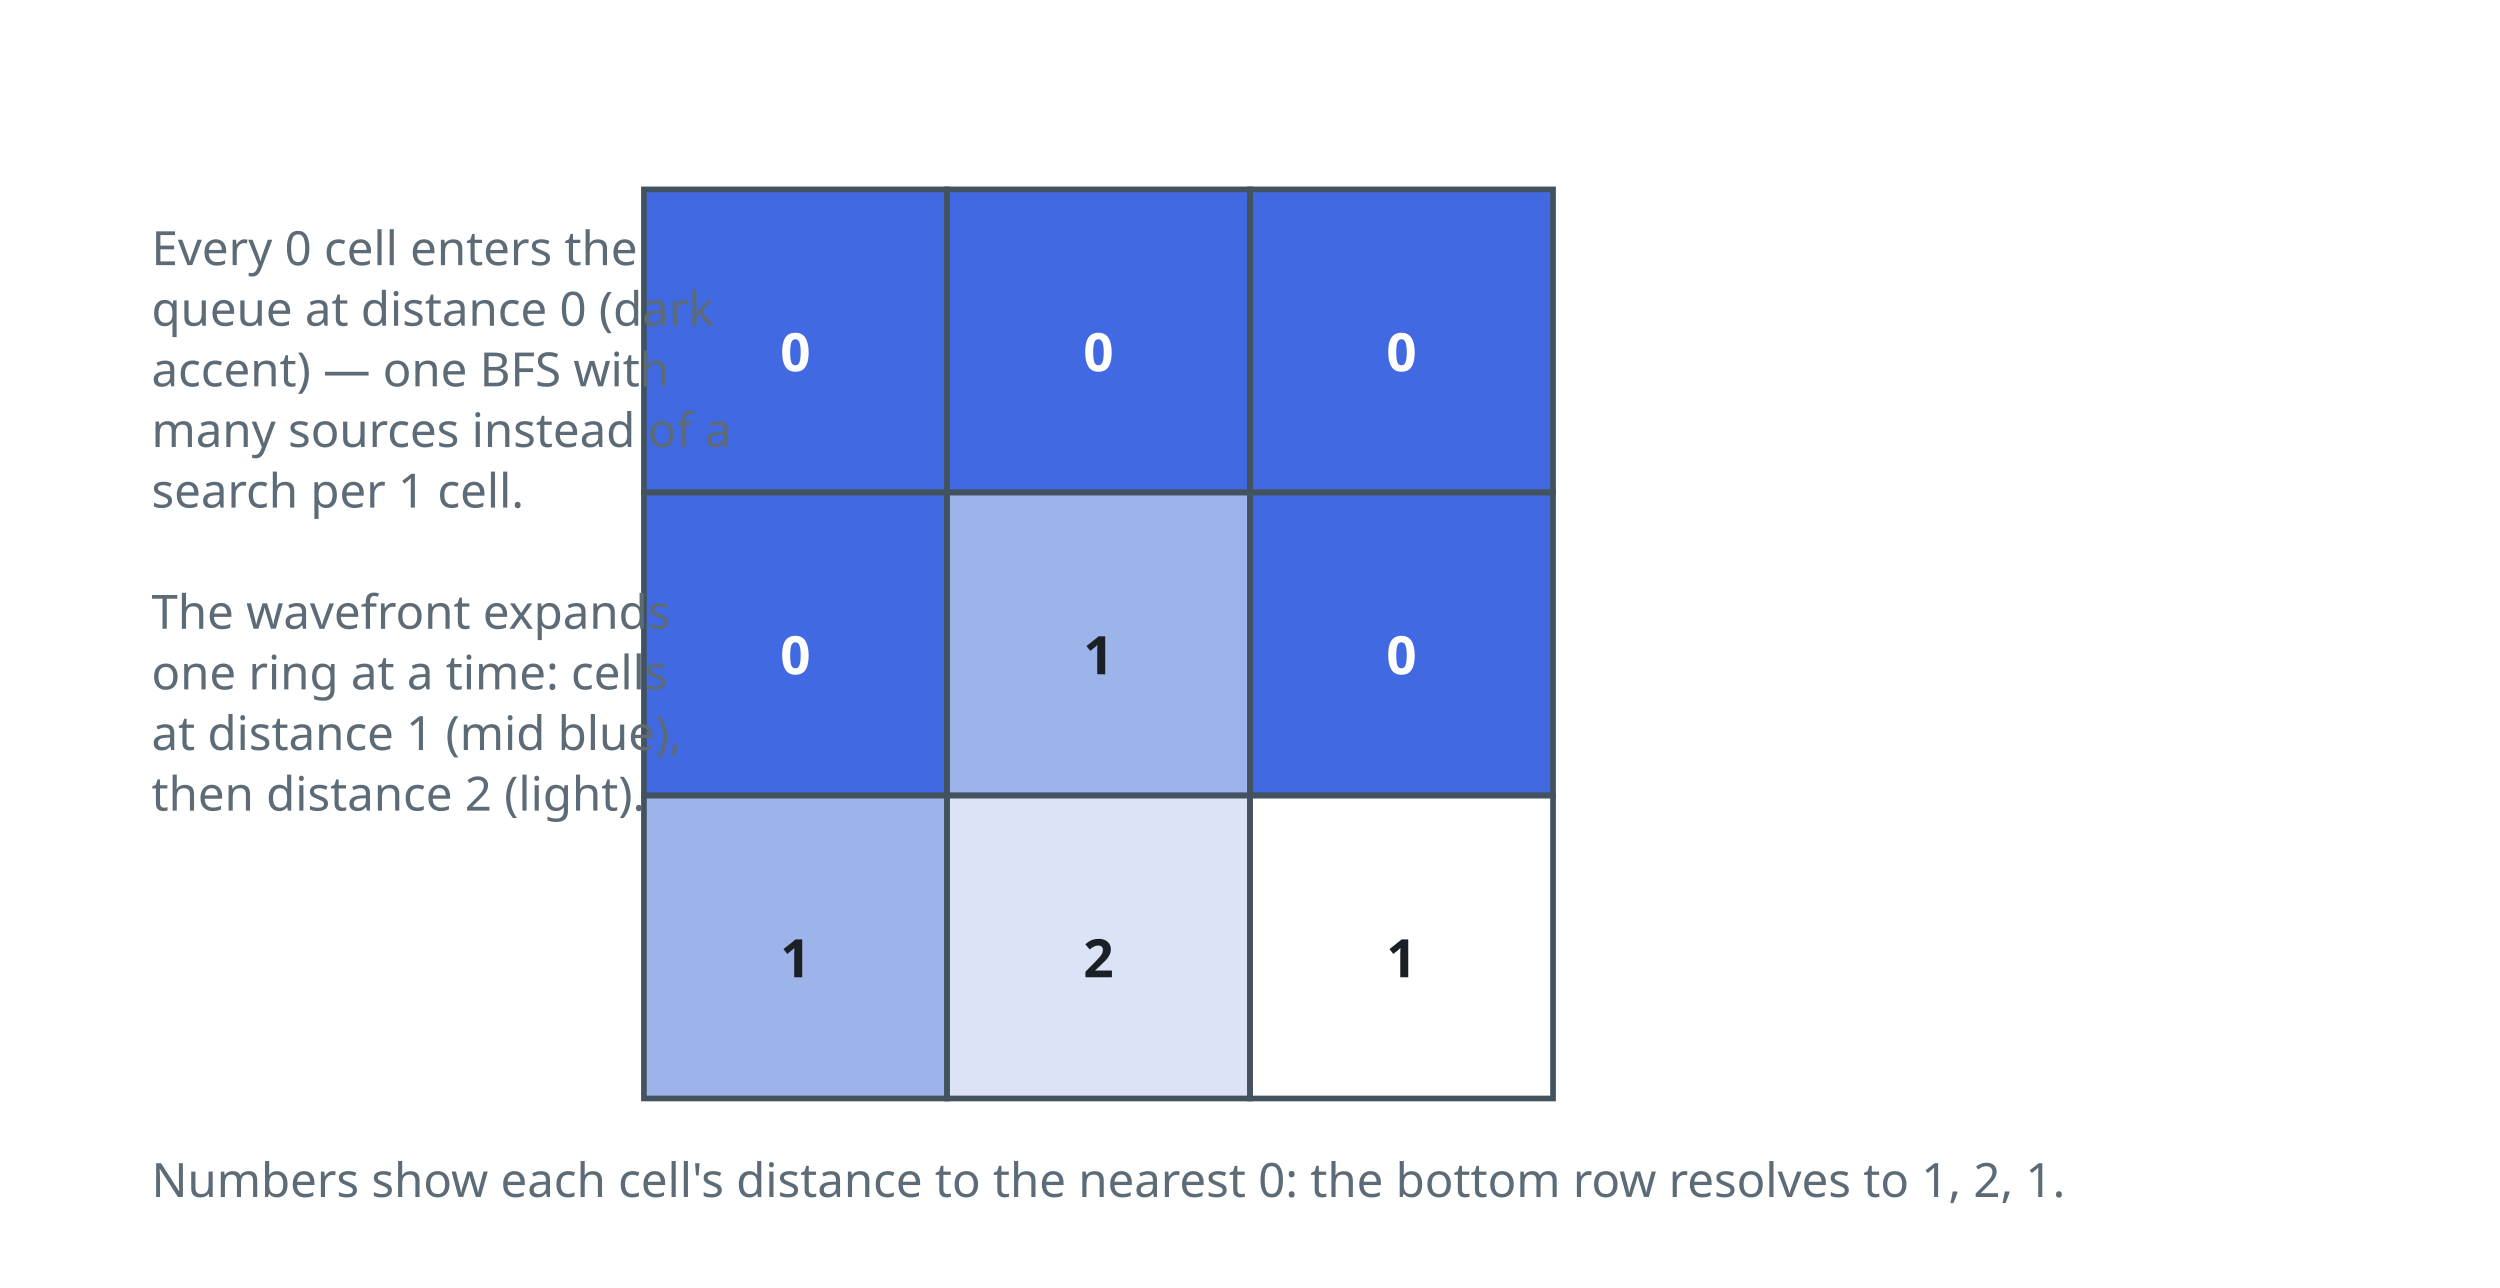
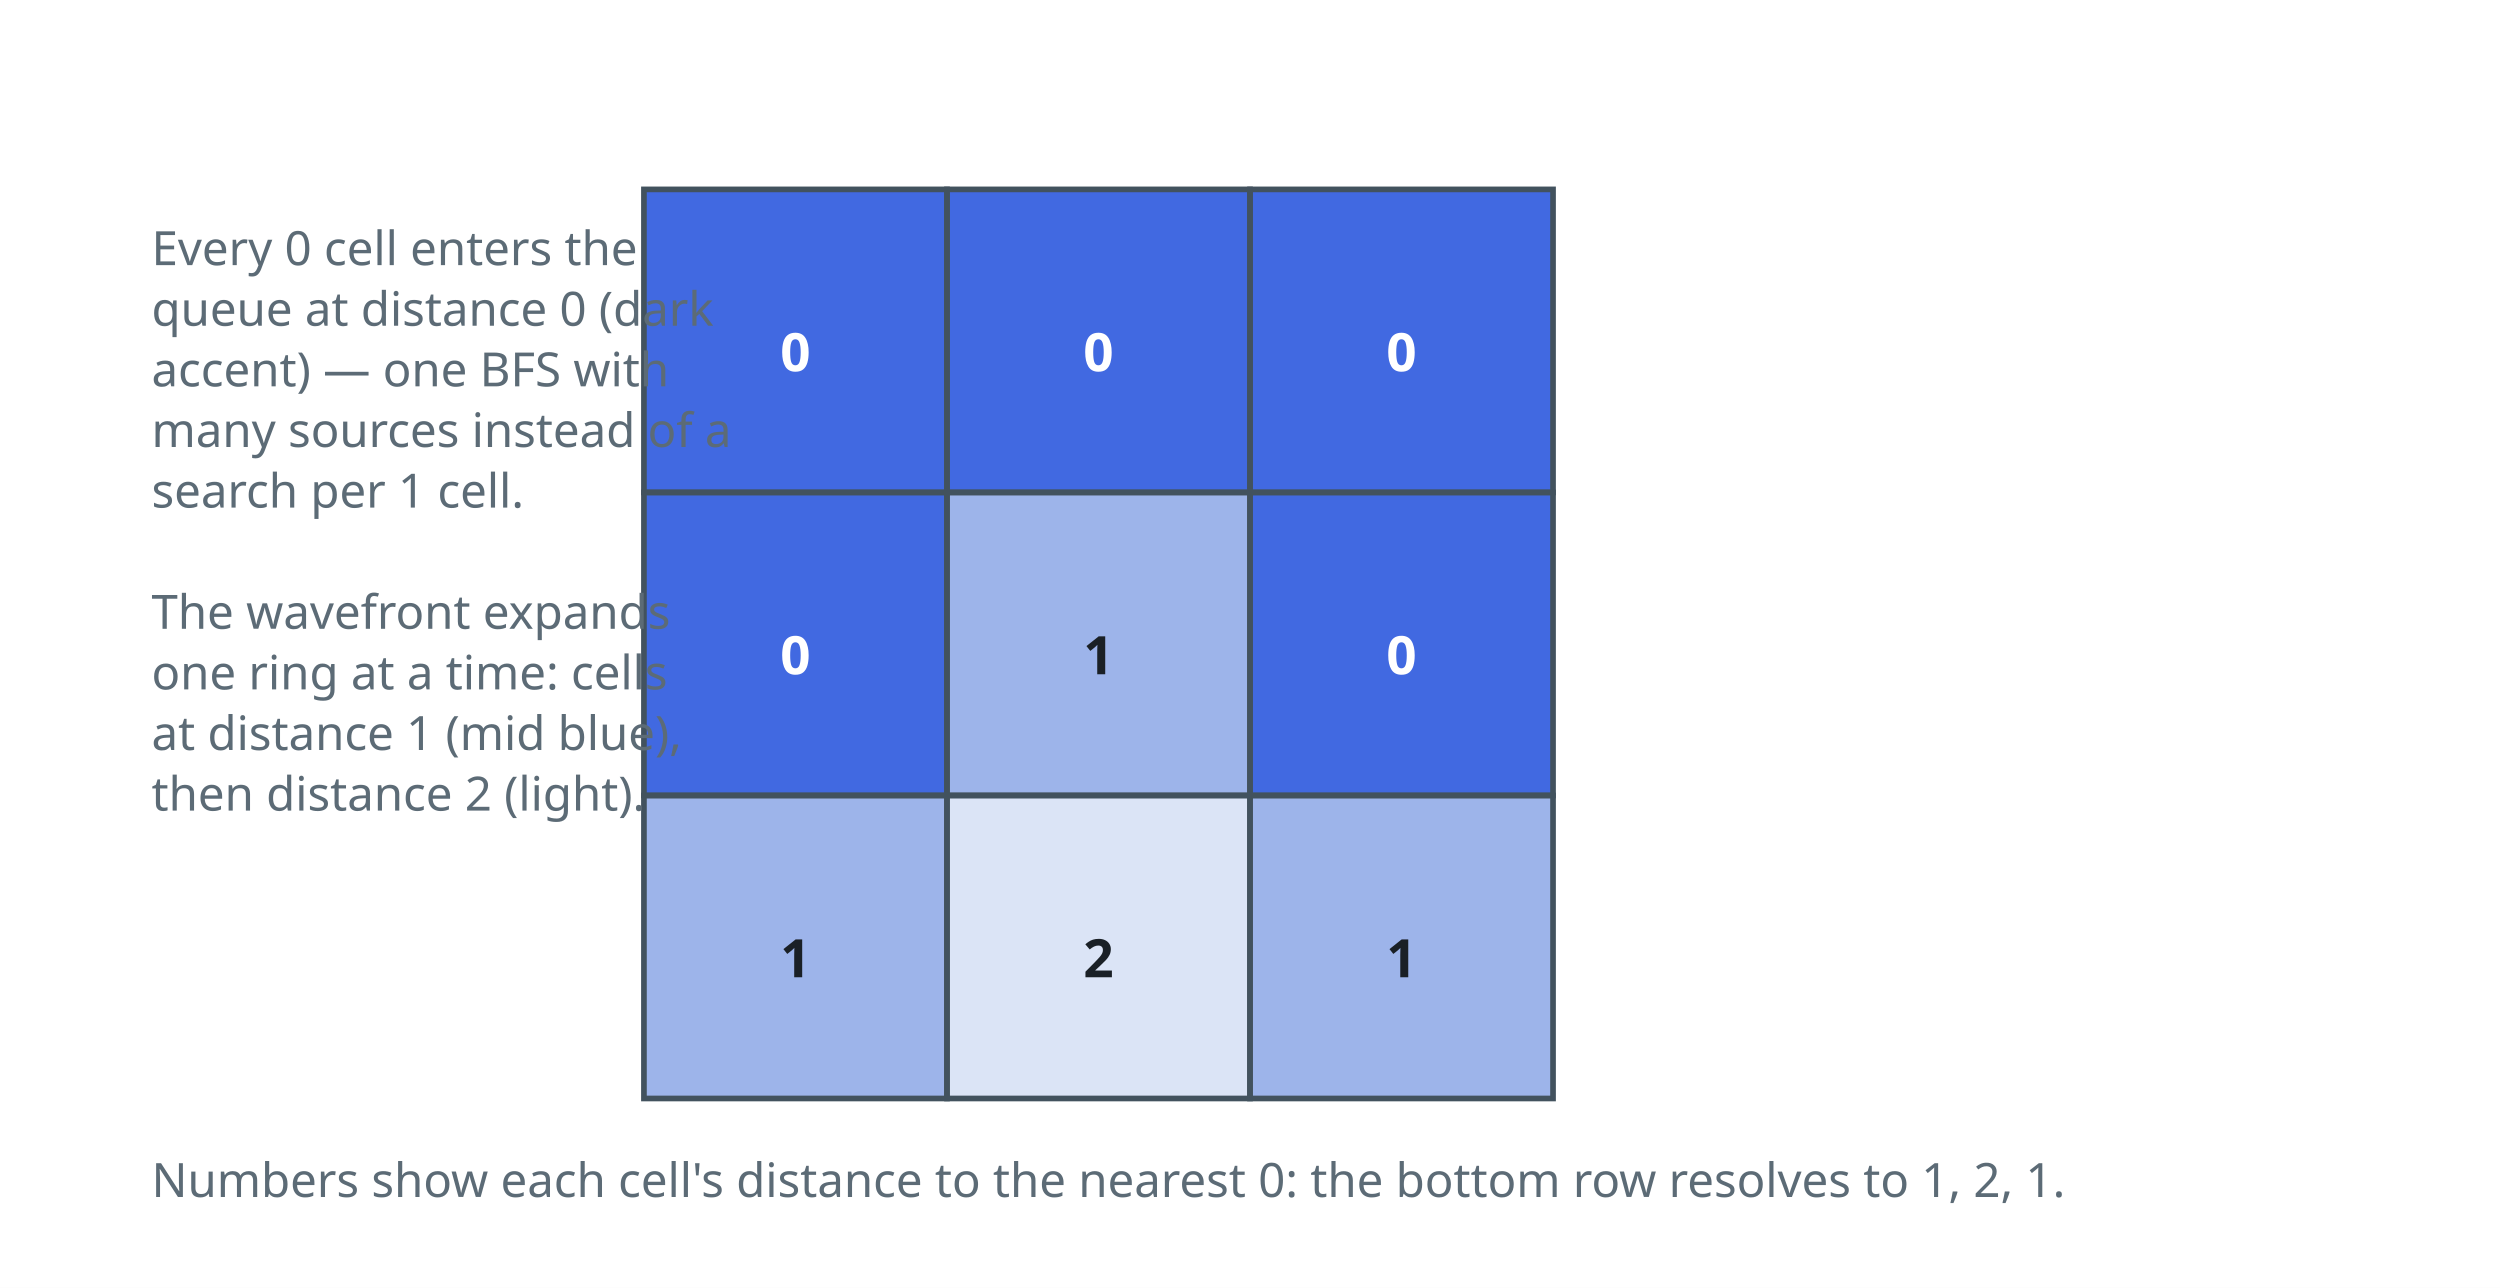
<svg xmlns="http://www.w3.org/2000/svg" viewBox="0 0 660 340" font-family="IBM Plex Sans, system-ui, sans-serif" font-size="14">
  <rect width="660" height="340" fill="#ffffff" />
  <g fill="#4169E1">
    <rect x="170" y="50" width="80" height="80" />
    <rect x="250" y="50" width="80" height="80" />
    <rect x="330" y="50" width="80" height="80" />
    <rect x="170" y="130" width="80" height="80" />
    <rect x="330" y="130" width="80" height="80" />
  </g>
  <g fill="#9db4ea">
    <rect x="250" y="130" width="80" height="80" />
    <rect x="170" y="210" width="80" height="80" />
+     <rect x="330" y="210" width="80" height="80" />
  </g>
  <g fill="#dbe4f6">
    <rect x="250" y="210" width="80" height="80" />
-   </g>
-   <g fill="#ffffff">
-     <rect x="330" y="210" width="80" height="80" />
  </g>
  <g stroke="#42525e" stroke-width="1.5" fill="none">
    <rect x="170" y="50" width="80" height="80" />
    <rect x="250" y="50" width="80" height="80" />
    <rect x="330" y="50" width="80" height="80" />
    <rect x="170" y="130" width="80" height="80" />
    <rect x="250" y="130" width="80" height="80" />
    <rect x="330" y="130" width="80" height="80" />
    <rect x="170" y="210" width="80" height="80" />
    <rect x="250" y="210" width="80" height="80" />
    <rect x="330" y="210" width="80" height="80" />
  </g>
  <g text-anchor="middle">
    <text x="210" y="98" fill="#ffffff" font-weight="600">0</text>
    <text x="290" y="98" fill="#ffffff" font-weight="600">0</text>
    <text x="370" y="98" fill="#ffffff" font-weight="600">0</text>
    <text x="210" y="178" fill="#ffffff" font-weight="600">0</text>
    <text x="290" y="178" fill="#1a2026" font-weight="600">1</text>
    <text x="370" y="178" fill="#ffffff" font-weight="600">0</text>
    <text x="210" y="258" fill="#1a2026" font-weight="600">1</text>
    <text x="290" y="258" fill="#1a2026" font-weight="600">2</text>
    <text x="370" y="258" fill="#1a2026" font-weight="600">1</text>
  </g>
  <g font-size="12.5" fill="#5c6b76">
    <text x="40" y="70">Every 0 cell enters the</text>
    <text x="40" y="86">queue at distance 0 (dark</text>
    <text x="40" y="102">accent) — one BFS with</text>
    <text x="40" y="118">many sources instead of a</text>
    <text x="40" y="134">search per 1 cell.</text>
    <text x="40" y="166">The wavefront expands</text>
    <text x="40" y="182">one ring at a time: cells</text>
    <text x="40" y="198">at distance 1 (mid blue),</text>
    <text x="40" y="214">then distance 2 (light).</text>
  </g>
  <g font-size="12.5" fill="#5c6b76">
    <text x="40" y="316">Numbers show each cell's distance to the nearest 0: the bottom row resolves to 1, 2, 1.</text>
  </g>
</svg>
